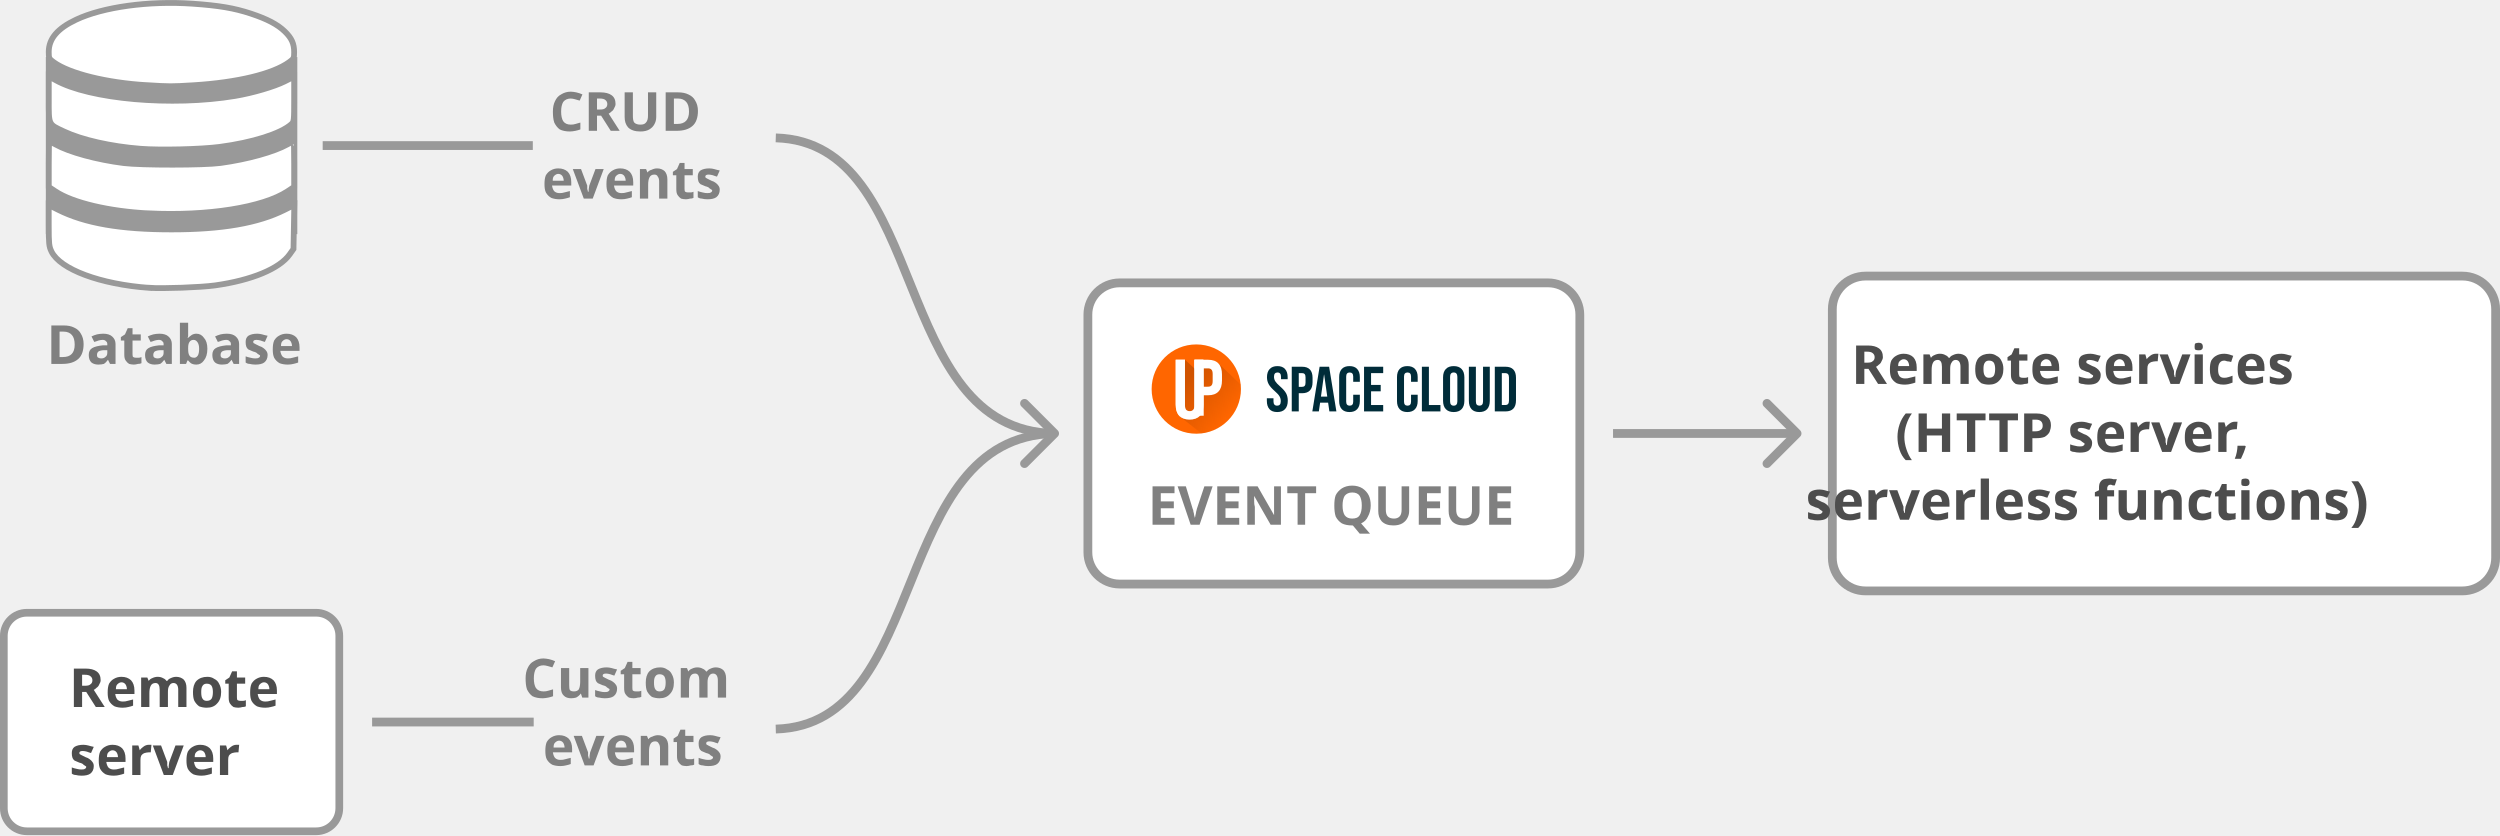
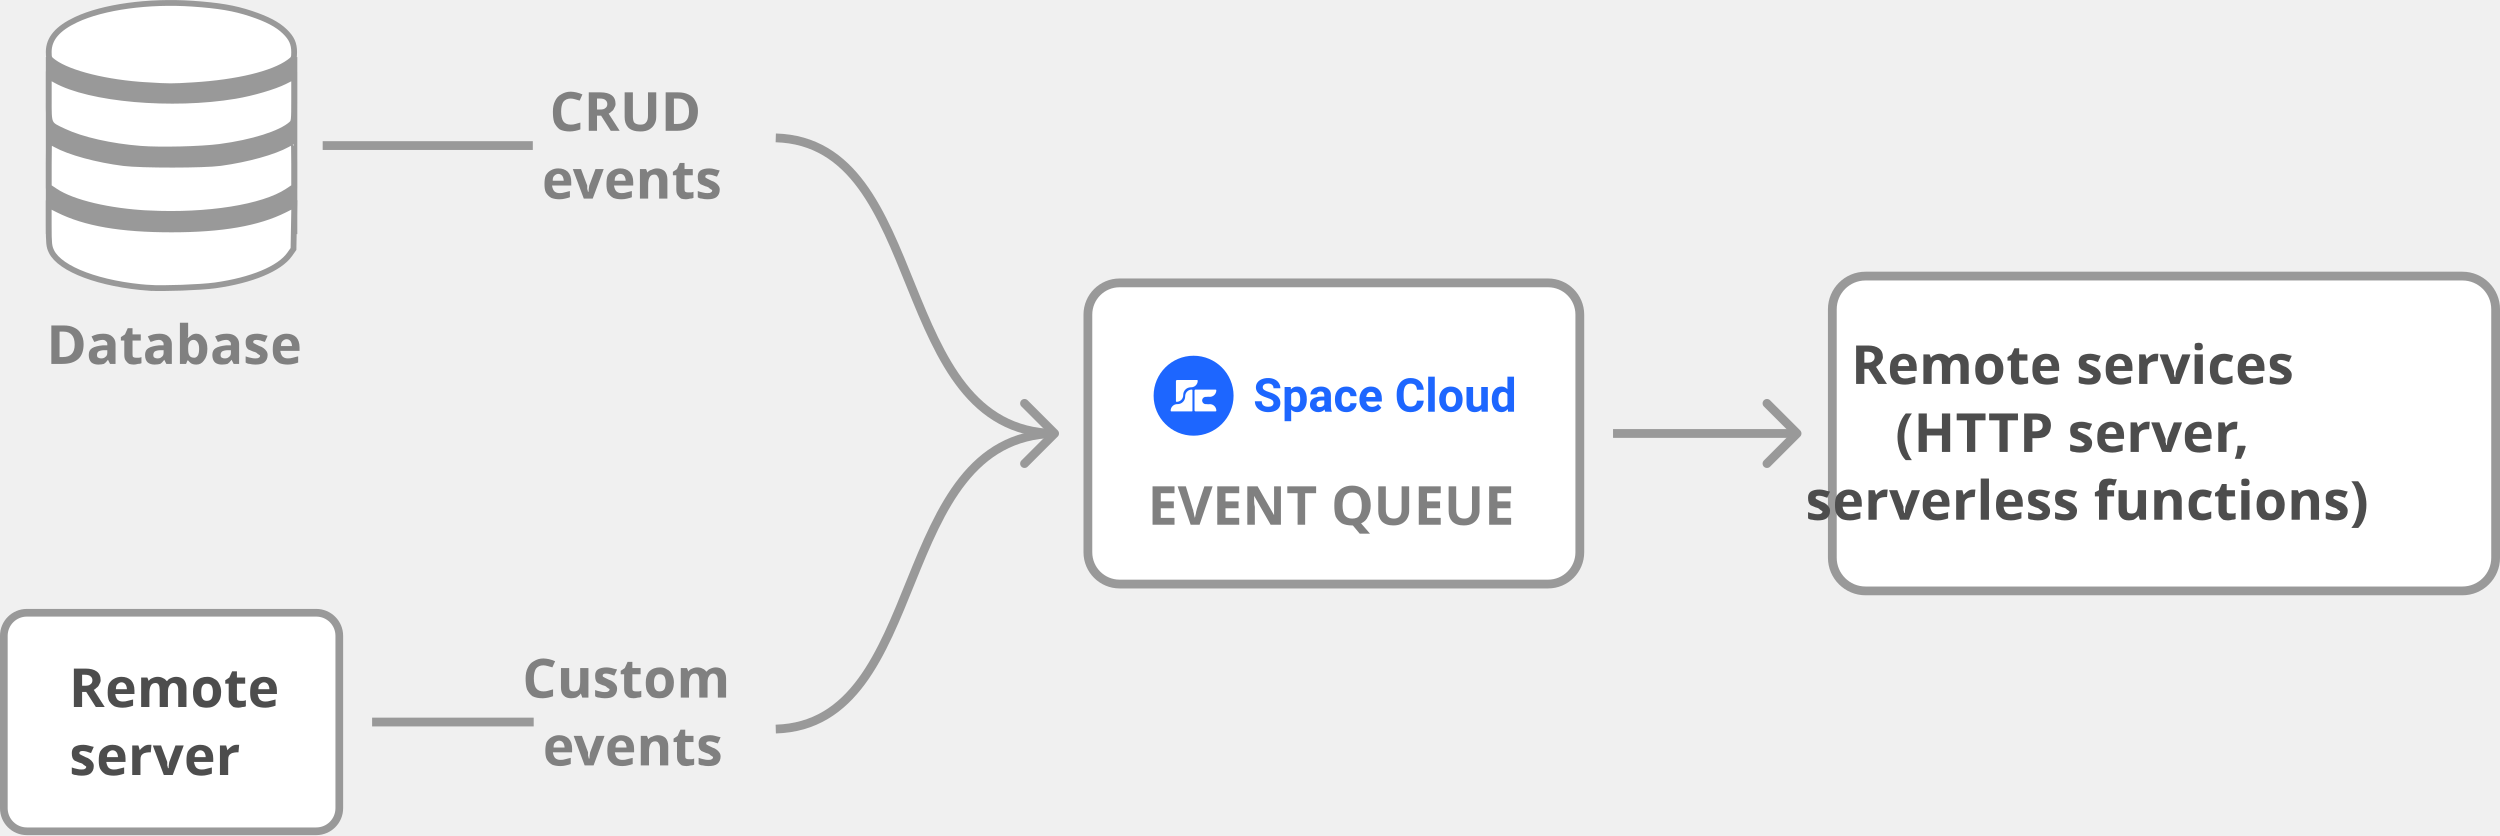
- <svg xmlns="http://www.w3.org/2000/svg" xmlns:xlink="http://www.w3.org/1999/xlink" width="56.893mm" height="19.005mm" viewBox="0 0 56.893 19.005" version="1.1" id="svg4561">
+ <svg xmlns="http://www.w3.org/2000/svg" id="svg4561" version="1.1" viewBox="0 0 56.893 19.005" height="19.005mm" width="56.893mm">
  <defs id="defs4555">
-     <linearGradient xlink:href="#linearGradient1288" id="linearGradient1126" gradientUnits="userSpaceOnUse" gradientTransform="matrix(0.04794261,0,0,0.04794261,-208.6998,33.58507)" x1="-2986.52" y1="-193.761" x2="-2977.239" y2="-179.975" />
-     <linearGradient id="linearGradient1288">
-       <stop style="stop-color:#ffffff;stop-opacity:1" offset="0" id="stop1284" />
-       <stop style="stop-color:#e6e6e6;stop-opacity:1" offset="1" id="stop1286" />
-     </linearGradient>
-     <linearGradient xlink:href="#linearGradient3700" id="linearGradient1128" gradientUnits="userSpaceOnUse" x1="-1619.439" y1="-26.76" x2="-787.737" y2="670.706" />
-     <linearGradient id="linearGradient3700">
-       <stop style="stop-color:#d05300;stop-opacity:1;" offset="0" id="stop3696" />
-       <stop style="stop-color:#d05300;stop-opacity:0;" offset="1" id="stop3698" />
-     </linearGradient>
-     <clipPath clipPathUnits="userSpaceOnUse" id="clipPath3688-9">
-       <circle style="opacity:1;fill:#ff6600;fill-opacity:1;stroke-width:2.468" id="circle3690-8" cx="-1450.72" cy="150.937" r="872.522" />
+     <clipPath id="clipPath3688-9" clipPathUnits="userSpaceOnUse">
+       <circle r="872.522" cy="150.937" cx="-1450.72" id="circle3690-8" style="opacity:1;fill:#ff6600;fill-opacity:1;stroke-width:2.468" />
    </clipPath>
  </defs>
-   <g id="layer1" transform="translate(205.3395,-109.8485)">
-     <g id="g1893" transform="translate(163.4108,-49.42087)">
-       <path id="path1022" d="m -351.096,162.407 c 3.535,0.103 2.568,6.653 6.343,6.727" style="fill:none;stroke:#999999;stroke-width:0.2;stroke-linecap:butt;stroke-linejoin:miter;stroke-miterlimit:4;stroke-dasharray:none;stroke-opacity:1" />
-       <g transform="translate(3.886784)" id="g1576">
-         <text id="text1068" y="167.549" x="-371.579" style="font-style:normal;font-variant:normal;font-weight:bold;font-stretch:normal;font-size:0.582px;line-height:1.25;font-family:Raleway;-inkscape-font-specification:'Raleway Bold';letter-spacing:0px;word-spacing:0px;fill:#808080;fill-opacity:1;stroke:none;stroke-width:0.01" xml:space="preserve">
-           <tspan style="font-size:1.235px;fill:#808080;fill-opacity:1;stroke-width:0.01" y="167.549" x="-371.579" id="tspan1066">Database</tspan>
+   <g transform="translate(205.3395,-109.8485)" id="layer1">
+     <g transform="translate(163.4108,-49.42087)" id="g1893">
+       <path style="fill:none;stroke:#999999;stroke-width:0.2;stroke-linecap:butt;stroke-linejoin:miter;stroke-miterlimit:4;stroke-dasharray:none;stroke-opacity:1" d="m -351.096,162.407 c 3.535,0.103 2.568,6.653 6.343,6.727" id="path1022" />
+       <g id="g1576" transform="translate(3.886784)">
+         <text xml:space="preserve" style="font-style:normal;font-variant:normal;font-weight:bold;font-stretch:normal;font-size:0.582px;line-height:1.25;font-family:Raleway;-inkscape-font-specification:'Raleway Bold';letter-spacing:0px;word-spacing:0px;fill:#808080;fill-opacity:1;stroke:none;stroke-width:0.01" x="-371.579" y="167.549" id="text1068">
+           <tspan id="tspan1066" x="-371.579" y="167.549" style="font-size:1.235px;fill:#808080;fill-opacity:1;stroke-width:0.01">Database</tspan>
        </text>
-         <g transform="translate(-62.32901,70.92334)" id="g1082">
-           <rect style="opacity:1;fill:#999999;fill-opacity:1;stroke:none;stroke-width:0.06;stroke-linecap:round;stroke-linejoin:round;stroke-miterlimit:4;stroke-dasharray:none;stroke-dashoffset:0;stroke-opacity:1" id="rect1078" width="5.723" height="4.03" x="-309.265" y="89.644" />
-           <path style="fill:#ffffff;fill-opacity:1;stroke:#999999;stroke-width:0.132;stroke-miterlimit:4;stroke-dasharray:none;stroke-opacity:1" d="m -306.913,94.897 c -1.113,-0.081 -2.027,-0.421 -2.224,-0.828 -0.055,-0.114 -0.062,-0.177 -0.062,-0.592 v -0.465 l 0.217,0.109 c 0.607,0.305 1.423,0.446 2.575,0.446 1.149,0 1.971,-0.143 2.577,-0.447 l 0.219,-0.11 -0.009,0.501 -0.009,0.501 -0.087,0.123 c -0.23,0.326 -0.864,0.589 -1.697,0.706 -0.325,0.045 -1.192,0.077 -1.5,0.055 z m -0.007,-1.694 c -0.904,-0.045 -1.733,-0.241 -2.126,-0.502 l -0.152,-0.101 V 92.08 c 0,-0.286 0.005,-0.52 0.011,-0.52 0.006,0 0.07,0.033 0.142,0.073 0.315,0.176 0.947,0.348 1.554,0.424 0.402,0.05 1.83,0.049 2.199,-0.002 0.609,-0.083 1.221,-0.253 1.525,-0.423 0.072,-0.04 0.136,-0.073 0.142,-0.073 0.006,0 0.011,0.234 0.011,0.52 v 0.52 l -0.152,0.101 c -0.552,0.366 -1.821,0.568 -3.154,0.502 z m -0.19,-1.471 c -0.675,-0.053 -1.335,-0.202 -1.741,-0.393 -0.363,-0.17 -0.347,-0.138 -0.347,-0.74 v -0.516 l 0.152,0.085 c 0.773,0.435 2.651,0.601 4.087,0.361 0.399,-0.067 0.887,-0.21 1.128,-0.33 l 0.217,-0.109 v 0.512 c 0,0.495 -0.002,0.514 -0.065,0.571 -0.24,0.215 -0.881,0.418 -1.628,0.516 -0.423,0.056 -1.358,0.078 -1.804,0.043 z m 0.138,-1.447 c -0.911,-0.055 -1.752,-0.263 -2.11,-0.521 -0.111,-0.08 -0.117,-0.093 -0.117,-0.235 0,-0.301 0.198,-0.535 0.622,-0.735 0.613,-0.29 1.654,-0.433 2.652,-0.364 0.601,0.042 0.945,0.1 1.324,0.225 0.375,0.124 0.609,0.247 0.775,0.408 0.155,0.151 0.212,0.277 0.212,0.47 0,0.137 -0.007,0.15 -0.117,0.23 -0.369,0.267 -1.18,0.462 -2.171,0.523 -0.516,0.031 -0.533,0.031 -1.07,-0.002 z" id="path1080" />
+         <g id="g1082" transform="translate(-62.32901,70.92334)">
+           <rect y="89.644" x="-309.265" height="4.03" width="5.723" id="rect1078" style="opacity:1;fill:#999999;fill-opacity:1;stroke:none;stroke-width:0.06;stroke-linecap:round;stroke-linejoin:round;stroke-miterlimit:4;stroke-dasharray:none;stroke-dashoffset:0;stroke-opacity:1" />
+           <path id="path1080" d="m -306.913,94.897 c -1.113,-0.081 -2.027,-0.421 -2.224,-0.828 -0.055,-0.114 -0.062,-0.177 -0.062,-0.592 v -0.465 l 0.217,0.109 c 0.607,0.305 1.423,0.446 2.575,0.446 1.149,0 1.971,-0.143 2.577,-0.447 l 0.219,-0.11 -0.009,0.501 -0.009,0.501 -0.087,0.123 c -0.23,0.326 -0.864,0.589 -1.697,0.706 -0.325,0.045 -1.192,0.077 -1.5,0.055 z m -0.007,-1.694 c -0.904,-0.045 -1.733,-0.241 -2.126,-0.502 l -0.152,-0.101 V 92.08 c 0,-0.286 0.005,-0.52 0.011,-0.52 0.006,0 0.07,0.033 0.142,0.073 0.315,0.176 0.947,0.348 1.554,0.424 0.402,0.05 1.83,0.049 2.199,-0.002 0.609,-0.083 1.221,-0.253 1.525,-0.423 0.072,-0.04 0.136,-0.073 0.142,-0.073 0.006,0 0.011,0.234 0.011,0.52 v 0.52 l -0.152,0.101 c -0.552,0.366 -1.821,0.568 -3.154,0.502 z m -0.19,-1.471 c -0.675,-0.053 -1.335,-0.202 -1.741,-0.393 -0.363,-0.17 -0.347,-0.138 -0.347,-0.74 v -0.516 l 0.152,0.085 c 0.773,0.435 2.651,0.601 4.087,0.361 0.399,-0.067 0.887,-0.21 1.128,-0.33 l 0.217,-0.109 v 0.512 c 0,0.495 -0.002,0.514 -0.065,0.571 -0.24,0.215 -0.881,0.418 -1.628,0.516 -0.423,0.056 -1.358,0.078 -1.804,0.043 z m 0.138,-1.447 c -0.911,-0.055 -1.752,-0.263 -2.11,-0.521 -0.111,-0.08 -0.117,-0.093 -0.117,-0.235 0,-0.301 0.198,-0.535 0.622,-0.735 0.613,-0.29 1.654,-0.433 2.652,-0.364 0.601,0.042 0.945,0.1 1.324,0.225 0.375,0.124 0.609,0.247 0.775,0.408 0.155,0.151 0.212,0.277 0.212,0.47 0,0.137 -0.007,0.15 -0.117,0.23 -0.369,0.267 -1.18,0.462 -2.171,0.523 -0.516,0.031 -0.533,0.031 -1.07,-0.002 z" style="fill:#ffffff;fill-opacity:1;stroke:#999999;stroke-width:0.132;stroke-miterlimit:4;stroke-dasharray:none;stroke-opacity:1" />
        </g>
      </g>
-       <text id="text1088" y="162.245" x="-353.84" style="font-style:normal;font-variant:normal;font-weight:bold;font-stretch:normal;font-size:0.582px;line-height:1.25;font-family:Raleway;-inkscape-font-specification:'Raleway Bold';letter-spacing:0px;word-spacing:0px;fill:#808080;fill-opacity:1;stroke:none;stroke-width:0.01" xml:space="preserve">
-         <tspan id="tspan1086" style="font-size:1.235px;text-align:center;text-anchor:middle;fill:#808080;fill-opacity:1;stroke-width:0.01" y="162.245" x="-353.84">CRUD</tspan>
-         <tspan id="tspan1229" style="font-size:1.235px;text-align:center;text-anchor:middle;fill:#808080;fill-opacity:1;stroke-width:0.01" y="163.788" x="-353.84">events</tspan>
+       <text xml:space="preserve" style="font-style:normal;font-variant:normal;font-weight:bold;font-stretch:normal;font-size:0.582px;line-height:1.25;font-family:Raleway;-inkscape-font-specification:'Raleway Bold';letter-spacing:0px;word-spacing:0px;fill:#808080;fill-opacity:1;stroke:none;stroke-width:0.01" x="-353.84" y="162.245" id="text1088">
+         <tspan x="-353.84" y="162.245" style="font-size:1.235px;text-align:center;text-anchor:middle;fill:#808080;fill-opacity:1;stroke-width:0.01" id="tspan1086">CRUD</tspan>
+         <tspan x="-353.84" y="163.788" style="font-size:1.235px;text-align:center;text-anchor:middle;fill:#808080;fill-opacity:1;stroke-width:0.01" id="tspan1229">events</tspan>
      </text>
-       <path style="fill:none;stroke:#999999;stroke-width:0.2;stroke-linecap:butt;stroke-linejoin:miter;stroke-miterlimit:4;stroke-dasharray:none;stroke-opacity:1" d="m -351.096,175.861 c 3.535,-0.103 2.568,-6.653 6.343,-6.727" id="path1114" />
-       <path id="path1116" d="m -361.407,162.582 h 4.782" style="fill:none;stroke:#999999;stroke-width:0.2;stroke-linecap:butt;stroke-linejoin:miter;stroke-miterlimit:4;stroke-dasharray:none;stroke-opacity:1" />
-       <path style="fill:none;stroke:#999999;stroke-width:0.2;stroke-linecap:round;stroke-linejoin:round;stroke-miterlimit:4;stroke-dasharray:none;stroke-opacity:1" d="m -345.435,168.449 0.685,0.685 -0.685,0.685" id="path1118" />
-       <g transform="translate(-0.7124705,13.85576)" id="g1501">
-         <g id="g1423" transform="translate(-8.247172,1.174686)" style="stroke-width:0.2;stroke-miterlimit:4;stroke-dasharray:none">
-           <rect ry="0.755" y="150.522" x="-318.092" height="7.164" width="15.095" id="rect1237" style="opacity:1;fill:#ffffff;fill-opacity:1;stroke:#999999;stroke-width:0.2;stroke-linecap:round;stroke-linejoin:round;stroke-miterlimit:4;stroke-dasharray:none;stroke-dashoffset:0;stroke-opacity:1" />
-           <text id="text1243" y="152.978" x="-310.534" style="font-style:normal;font-variant:normal;font-weight:bold;font-stretch:normal;font-size:1.235px;line-height:1.25;font-family:Raleway;-inkscape-font-specification:'Raleway Bold';letter-spacing:0px;word-spacing:0px;fill:#4d4d4d;fill-opacity:1;stroke:none;stroke-width:0.2;stroke-miterlimit:4;stroke-dasharray:none" xml:space="preserve">
-             <tspan style="font-size:1.235px;text-align:center;text-anchor:middle;fill:#4d4d4d;fill-opacity:1;stroke-width:0.2;stroke-miterlimit:4;stroke-dasharray:none" y="152.978" x="-310.534" id="tspan1241">Remote services</tspan>
-             <tspan id="tspan1253" style="font-size:1.235px;text-align:center;text-anchor:middle;fill:#4d4d4d;fill-opacity:1;stroke-width:0.2;stroke-miterlimit:4;stroke-dasharray:none" y="154.522" x="-310.387">(HTTP server, </tspan>
-             <tspan id="tspan1257" style="font-size:1.235px;text-align:center;text-anchor:middle;fill:#4d4d4d;fill-opacity:1;stroke-width:0.2;stroke-miterlimit:4;stroke-dasharray:none" y="156.065" x="-310.534">serverless functions)</tspan>
+       <path id="path1114" d="m -351.096,175.861 c 3.535,-0.103 2.568,-6.653 6.343,-6.727" style="fill:none;stroke:#999999;stroke-width:0.2;stroke-linecap:butt;stroke-linejoin:miter;stroke-miterlimit:4;stroke-dasharray:none;stroke-opacity:1" />
+       <path style="fill:none;stroke:#999999;stroke-width:0.2;stroke-linecap:butt;stroke-linejoin:miter;stroke-miterlimit:4;stroke-dasharray:none;stroke-opacity:1" d="m -361.407,162.582 h 4.782" id="path1116" />
+       <path id="path1118" d="m -345.435,168.449 0.685,0.685 -0.685,0.685" style="fill:none;stroke:#999999;stroke-width:0.2;stroke-linecap:round;stroke-linejoin:round;stroke-miterlimit:4;stroke-dasharray:none;stroke-opacity:1" />
+       <g id="g1501" transform="translate(-0.7124705,13.85576)">
+         <g style="stroke-width:0.2;stroke-miterlimit:4;stroke-dasharray:none" transform="translate(-8.247172,1.174686)" id="g1423">
+           <rect style="opacity:1;fill:#ffffff;fill-opacity:1;stroke:#999999;stroke-width:0.2;stroke-linecap:round;stroke-linejoin:round;stroke-miterlimit:4;stroke-dasharray:none;stroke-dashoffset:0;stroke-opacity:1" id="rect1237" width="15.095" height="7.164" x="-318.092" y="150.522" ry="0.755" />
+           <text xml:space="preserve" style="font-style:normal;font-variant:normal;font-weight:bold;font-stretch:normal;font-size:1.235px;line-height:1.25;font-family:Raleway;-inkscape-font-specification:'Raleway Bold';letter-spacing:0px;word-spacing:0px;fill:#4d4d4d;fill-opacity:1;stroke:none;stroke-width:0.2;stroke-miterlimit:4;stroke-dasharray:none" x="-310.534" y="152.978" id="text1243">
+             <tspan id="tspan1241" x="-310.534" y="152.978" style="font-size:1.235px;text-align:center;text-anchor:middle;fill:#4d4d4d;fill-opacity:1;stroke-width:0.2;stroke-miterlimit:4;stroke-dasharray:none">Remote services</tspan>
+             <tspan x="-310.387" y="154.522" style="font-size:1.235px;text-align:center;text-anchor:middle;fill:#4d4d4d;fill-opacity:1;stroke-width:0.2;stroke-miterlimit:4;stroke-dasharray:none" id="tspan1253">(HTTP server, </tspan>
+             <tspan x="-310.534" y="156.065" style="font-size:1.235px;text-align:center;text-anchor:middle;fill:#4d4d4d;fill-opacity:1;stroke-width:0.2;stroke-miterlimit:4;stroke-dasharray:none" id="tspan1257">serverless functions)</tspan>
          </text>
        </g>
      </g>
-       <g transform="translate(-0.3340869,13.85576)" id="g1493">
-         <rect style="opacity:1;fill:#ffffff;fill-opacity:1;stroke:#999999;stroke-width:0.2;stroke-linecap:round;stroke-linejoin:round;stroke-miterlimit:4;stroke-dasharray:none;stroke-dashoffset:0;stroke-opacity:1" id="rect1024" width="11.195" height="6.854" x="-343.659" y="151.851" ry="0.722" />
-         <g id="g1060" transform="translate(-6.31649,92.09459)">
-           <g transform="translate(16.53829,37.89116)" id="g1036">
-             <circle style="opacity:1;fill:#ff6600;fill-opacity:1;stroke-width:0.003" id="circle1026" cx="-351.414" cy="24.282" r="1.016" />
-             <path id="path1028" style="font-style:normal;font-variant:normal;font-weight:normal;font-stretch:normal;font-size:medium;line-height:1.25;font-family:'Bebas Neue';-inkscape-font-specification:'Bebas Neue';letter-spacing:0px;word-spacing:0px;fill:url(#linearGradient1126);fill-opacity:1;stroke:none;stroke-width:0.048" d="m -351.567,24.976 q -0.153,0 -0.234,-0.086 -0.081,-0.088 -0.081,-0.251 v -1.024 h 0.211 v 1.039 q 0,0.069 0.027,0.1 0.029,0.031 0.081,0.031 0.052,0 0.079,-0.031 0.029,-0.031 0.029,-0.1 v -1.039 h 0.203 v 1.024 q 0,0.163 -0.081,0.251 -0.081,0.086 -0.234,0.086 z" />
-             <path transform="matrix(0.00116416,0,0,0.00116416,-349.725,24.10641)" clip-path="url(#clipPath3688-9)" id="path1030" d="m -1671.749,-423.537 240.895,223.63 128.717,-170.625 272.401,95.789 2.781,-84.392 536.035,509.457 -5.987,670.526 -727.401,296.348 -544.802,-428.059 z" style="fill:url(#linearGradient1128);fill-opacity:1;stroke:none;stroke-width:0.265px;stroke-linecap:butt;stroke-linejoin:miter;stroke-opacity:1" />
-             <path d="m -351.567,24.976 q -0.153,0 -0.234,-0.086 -0.081,-0.088 -0.081,-0.251 v -1.024 h 0.211 v 1.039 q 0,0.069 0.027,0.1 0.029,0.031 0.081,0.031 0.052,0 0.079,-0.031 0.029,-0.031 0.029,-0.1 v -1.039 h 0.203 v 1.024 q 0,0.163 -0.081,0.251 -0.081,0.086 -0.234,0.086 z" style="font-style:normal;font-variant:normal;font-weight:normal;font-stretch:normal;font-size:medium;line-height:1.25;font-family:'Bebas Neue';-inkscape-font-specification:'Bebas Neue';letter-spacing:0px;word-spacing:0px;fill:#ffffff;fill-opacity:1;stroke:none;stroke-width:0.048" id="path1032" />
-             <path style="font-style:normal;font-variant:normal;font-weight:normal;font-stretch:normal;font-size:medium;line-height:1.25;font-family:'Bebas Neue';-inkscape-font-specification:'Bebas Neue';letter-spacing:0px;word-spacing:0px;fill:#ffffff;fill-opacity:1;stroke:none;stroke-width:0.048" d="m -351.458,23.615 h 0.313 c 0.105,0 0.185,0.029 0.237,0.086 0.053,0.057 0.079,0.141 0.079,0.251 v 0.134 c 0,0.11 -0.026,0.194 -0.079,0.251 -0.053,0.057 -0.132,0.086 -0.237,0.086 h -0.1 v 0.466 h -0.212 z m 0.313,0.613 c 0.035,0 0.06,-0.01 0.077,-0.029 0.018,-0.019 0.027,-0.053 0.027,-0.099 v -0.161 c 0,-0.047 -0.009,-0.08 -0.027,-0.099 -0.017,-0.019 -0.042,-0.029 -0.077,-0.029 h -0.1 v 0.418 z" id="path1034" />
-           </g>
-           <g transform="matrix(0.03669981,0,0,0.03669981,-101.423,-23.1922)" id="g1058" style="font-style:normal;font-variant:normal;font-weight:bold;font-stretch:normal;font-size:39.574px;line-height:1.25;font-family:Raleway;-inkscape-font-specification:'Raleway Bold';letter-spacing:0px;word-spacing:0px;fill:#002c39;fill-opacity:1;stroke:none;stroke-width:2.283" aria-label="SPACE CLOUD">
-             <path id="path1038" style="font-style:normal;font-variant:normal;font-weight:bold;font-stretch:normal;font-family:'Bebas Neue';-inkscape-font-specification:'Bebas Neue Bold';fill:#002c39;fill-opacity:1;stroke-width:2.283" d="m -6310.971,2340.294 q -3.166,0 -4.788,-1.781 -1.623,-1.82 -1.623,-5.184 v -1.583 h 4.116 v 1.9 q 0,2.691 2.256,2.691 1.108,0 1.662,-0.633 0.594,-0.673 0.594,-2.137 0,-1.741 -0.791,-3.047 -0.791,-1.345 -2.928,-3.205 -2.691,-2.374 -3.76,-4.274 -1.069,-1.939 -1.069,-4.353 0,-3.285 1.662,-5.066 1.662,-1.82 4.828,-1.82 3.126,0 4.709,1.82 1.623,1.781 1.623,5.145 v 1.148 h -4.116 v -1.425 q 0,-1.425 -0.554,-2.058 -0.554,-0.673 -1.623,-0.673 -2.176,0 -2.176,2.651 0,1.504 0.791,2.81 0.831,1.306 2.968,3.166 2.731,2.374 3.76,4.314 1.029,1.939 1.029,4.551 0,3.403 -1.702,5.224 -1.662,1.82 -4.868,1.82 z" />
-             <path id="path1040" style="font-style:normal;font-variant:normal;font-weight:bold;font-stretch:normal;font-family:'Bebas Neue';-inkscape-font-specification:'Bebas Neue Bold';fill:#002c39;fill-opacity:1;stroke-width:2.283" d="m -6301.944,2312.196 h 6.411 q 3.245,0 4.868,1.741 1.623,1.741 1.623,5.105 v 2.731 q 0,3.364 -1.623,5.105 -1.623,1.741 -4.868,1.741 h -2.058 v 11.278 h -4.353 z m 6.411,12.466 q 1.069,0 1.583,-0.594 0.554,-0.594 0.554,-2.018 v -3.285 q 0,-1.425 -0.554,-2.018 -0.514,-0.594 -1.583,-0.594 h -2.058 v 8.508 z" />
-             <path id="path1042" style="font-style:normal;font-variant:normal;font-weight:bold;font-stretch:normal;font-family:'Bebas Neue';-inkscape-font-specification:'Bebas Neue Bold';fill:#002c39;fill-opacity:1;stroke-width:2.283" d="m -6284.668,2312.196 h 5.896 l 4.511,27.702 h -4.353 l -0.791,-5.501 v 0.079 h -4.947 l -0.791,5.422 h -4.037 z m 4.749,18.521 -1.939,-13.693 h -0.079 l -1.9,13.693 z" />
-             <path id="path1044" style="font-style:normal;font-variant:normal;font-weight:bold;font-stretch:normal;font-family:'Bebas Neue';-inkscape-font-specification:'Bebas Neue Bold';fill:#002c39;fill-opacity:1;stroke-width:2.283" d="m -6266.13,2340.294 q -3.126,0 -4.788,-1.781 -1.623,-1.781 -1.623,-5.026 v -14.88 q 0,-3.245 1.623,-5.026 1.662,-1.781 4.788,-1.781 3.126,0 4.749,1.781 1.662,1.781 1.662,5.026 v 2.929 h -4.116 v -3.205 q 0,-2.572 -2.177,-2.572 -2.176,0 -2.176,2.572 v 15.473 q 0,2.533 2.176,2.533 2.177,0 2.177,-2.533 v -4.234 h 4.116 v 3.918 q 0,3.245 -1.662,5.026 -1.623,1.781 -4.749,1.781 z" />
-             <path id="path1046" style="font-style:normal;font-variant:normal;font-weight:bold;font-stretch:normal;font-family:'Bebas Neue';-inkscape-font-specification:'Bebas Neue Bold';fill:#002c39;fill-opacity:1;stroke-width:2.283" d="m -6257.114,2312.196 h 11.872 v 3.957 h -7.519 v 7.321 h 5.976 v 3.957 h -5.976 v 8.508 h 7.519 v 3.957 h -11.872 z" />
-             <path id="path1048" style="font-style:normal;font-variant:normal;font-weight:bold;font-stretch:normal;font-family:'Bebas Neue';-inkscape-font-specification:'Bebas Neue Bold';fill:#002c39;fill-opacity:1;stroke-width:2.283" d="m -6230.266,2340.294 q -3.126,0 -4.788,-1.781 -1.623,-1.781 -1.623,-5.026 v -14.88 q 0,-3.245 1.623,-5.026 1.662,-1.781 4.788,-1.781 3.126,0 4.749,1.781 1.662,1.781 1.662,5.026 v 2.929 h -4.116 v -3.205 q 0,-2.572 -2.176,-2.572 -2.177,0 -2.177,2.572 v 15.473 q 0,2.533 2.177,2.533 2.176,0 2.176,-2.533 v -4.234 h 4.116 v 3.918 q 0,3.245 -1.662,5.026 -1.623,1.781 -4.749,1.781 z" />
-             <path id="path1050" style="font-style:normal;font-variant:normal;font-weight:bold;font-stretch:normal;font-family:'Bebas Neue';-inkscape-font-specification:'Bebas Neue Bold';fill:#002c39;fill-opacity:1;stroke-width:2.283" d="m -6221.25,2312.196 h 4.353 v 23.744 h 7.163 v 3.957 h -11.516 z" />
-             <path id="path1052" style="font-style:normal;font-variant:normal;font-weight:bold;font-stretch:normal;font-family:'Bebas Neue';-inkscape-font-specification:'Bebas Neue Bold';fill:#002c39;fill-opacity:1;stroke-width:2.283" d="m -6201.509,2340.294 q -3.205,0 -4.907,-1.82 -1.702,-1.82 -1.702,-5.145 v -14.563 q 0,-3.324 1.702,-5.145 1.702,-1.82 4.907,-1.82 3.205,0 4.907,1.82 1.702,1.82 1.702,5.145 v 14.563 q 0,3.324 -1.702,5.145 -1.702,1.82 -4.907,1.82 z m 0,-3.957 q 2.256,0 2.256,-2.731 v -15.117 q 0,-2.731 -2.256,-2.731 -2.256,0 -2.256,2.731 v 15.117 q 0,2.731 2.256,2.731 z" />
-             <path id="path1054" style="font-style:normal;font-variant:normal;font-weight:bold;font-stretch:normal;font-family:'Bebas Neue';-inkscape-font-specification:'Bebas Neue Bold';fill:#002c39;fill-opacity:1;stroke-width:2.283" d="m -6185.624,2340.294 q -3.166,0 -4.828,-1.781 -1.662,-1.82 -1.662,-5.184 v -21.133 h 4.353 v 21.449 q 0,1.425 0.554,2.058 0.594,0.633 1.662,0.633 1.069,0 1.623,-0.633 0.594,-0.633 0.594,-2.058 v -21.449 h 4.195 v 21.133 q 0,3.364 -1.662,5.184 -1.662,1.781 -4.828,1.781 z" />
-             <path id="path1056" style="font-style:normal;font-variant:normal;font-weight:bold;font-stretch:normal;font-family:'Bebas Neue';-inkscape-font-specification:'Bebas Neue Bold';fill:#002c39;fill-opacity:1;stroke-width:2.283" d="m -6176.034,2312.196 h 6.648 q 3.245,0 4.868,1.741 1.623,1.741 1.623,5.105 v 14.009 q 0,3.364 -1.623,5.105 -1.623,1.741 -4.868,1.741 h -6.648 z m 6.569,23.744 q 1.069,0 1.623,-0.633 0.594,-0.633 0.594,-2.058 v -14.405 q 0,-1.425 -0.594,-2.058 -0.554,-0.633 -1.623,-0.633 h -2.216 v 19.787 z" />
-           </g>
+       <g id="g1493" transform="translate(-0.3340869,13.85576)">
+         <rect ry="0.722" y="151.851" x="-343.659" height="6.854" width="11.195" id="rect1024" style="opacity:1;fill:#ffffff;fill-opacity:1;stroke:#999999;stroke-width:0.2;stroke-linecap:round;stroke-linejoin:round;stroke-miterlimit:4;stroke-dasharray:none;stroke-dashoffset:0;stroke-opacity:1" />
+         <text xml:space="preserve" style="font-style:normal;font-variant:normal;font-weight:bold;font-stretch:normal;font-size:0.574px;line-height:1.25;font-family:Raleway;-inkscape-font-specification:'Raleway Bold';letter-spacing:0px;word-spacing:0px;fill:#808080;fill-opacity:1;stroke:none;stroke-width:0.01" x="-342.298" y="157.355" id="text1286">
+           <tspan x="-342.298" y="157.355" style="font-size:1.218px;fill:#808080;fill-opacity:1;stroke-width:0.01" id="tspan1284">EVENT QUEUE</tspan>
+         </text>
+         <g transform="matrix(0.00236315,0,0,0.00236315,-342.1632,153.5091)" id="g1383" style="fill:none">
+           <circle cx="385" cy="385" r="385" fill="#1d66ff" id="circle1357" />
+           <path fill-rule="evenodd" clip-rule="evenodd" d="M 604,332.364 C 604,367.509 575.51,396 540.363,396 H 517 v 70 h 23.363 C 575.51,466 604,494.491 604,529.636 604,533.151 601.15,536 597.637,536 H 513 404 c -5.523,0 -10,-4.477 -10,-10 v -56 -78 -56 c 0,-5.523 4.477,-10 10,-10 h 109 84.637 c 3.513,0 6.363,2.849 6.363,6.364 z" fill="#ffffff" id="path1359" />
+           <path fill-rule="evenodd" clip-rule="evenodd" d="m 367.637,326 c 3.513,0 6.363,2.849 6.363,6.364 V 470 532 c 0,2.209 -1.791,4 -4,4 H 308 170.363 C 166.85,536 164,533.151 164,529.636 164,494.491 192.49,466 227.637,466 H 231 c 40.316,0 73,-32.683 73,-73 v -3.364 C 304,354.491 332.49,326 367.637,326 Z" fill="#ffffff" id="path1361" />
+           <path fill-rule="evenodd" clip-rule="evenodd" d="M 425,240.364 C 425,275.509 396.51,304 361.363,304 H 358 c -40.297,0 -72.969,32.651 -73,72.941 v 3.423 C 285,415.509 256.51,444 221.363,444 217.85,444 215,441.151 215,437.636 V 300 244 c 0,-5.523 4.477,-10 10,-10 h 56 137.637 c 3.513,0 6.363,2.849 6.363,6.364 z" fill="#ffffff" id="path1363" />
+           <path d="m 467,431 c 0,-19.33 15.67,-35 35,-35 h 36 v 70 h -36 c -19.33,0 -35,-15.67 -35,-35 z" fill="#1d66ff" id="path1365" />
+           <path d="m 1154.46,455.064 c 0,-12.451 -4.4,-21.972 -13.19,-28.564 -8.78,-6.738 -24.6,-13.77 -47.46,-21.094 -22.85,-7.47 -40.94,-14.795 -54.27,-21.972 -36.33,-19.629 -54.491,-46.07 -54.491,-79.322 0,-17.285 4.834,-32.666 14.502,-46.142 9.819,-13.623 23.799,-24.243 41.969,-31.861 18.31,-7.617 38.82,-11.425 61.52,-11.425 22.85,0 43.21,4.174 61.09,12.524 17.87,8.203 31.71,19.849 41.52,34.937 9.97,15.087 14.95,32.226 14.95,51.416 h -65.92 c 0,-14.649 -4.62,-26.001 -13.85,-34.058 -9.22,-8.203 -22.19,-12.305 -38.89,-12.305 -16.11,0 -28.63,3.443 -37.57,10.327 -8.94,6.739 -13.4,15.674 -13.4,26.807 0,10.4 5.2,19.116 15.6,26.147 10.54,7.032 26,13.624 46.36,19.776 37.5,11.279 64.82,25.268 81.96,41.968 17.14,16.699 25.71,37.5 25.71,62.402 0,27.686 -10.48,49.438 -31.43,65.259 -20.94,15.674 -49.14,23.511 -84.59,23.511 -24.61,0 -47.02,-4.468 -67.24,-13.404 -20.21,-9.082 -35.67,-21.46 -46.359,-37.134 -10.546,-15.673 -15.82,-33.837 -15.82,-54.492 h 66.139 c 0,35.303 21.09,52.954 63.28,52.954 15.67,0 27.91,-3.149 36.69,-9.448 8.79,-6.445 13.19,-15.381 13.19,-26.807 z m 320.8,-32.739 c 0,36.621 -8.35,65.991 -25.05,88.111 -16.55,21.972 -38.96,32.959 -67.24,32.959 -24.02,0 -43.43,-8.35 -58.22,-25.049 v 112.06 h -63.5 v -329.15 h 58.88 l 2.2,23.291 c 15.38,-18.457 35.45,-27.686 60.2,-27.686 29.3,0 52.08,10.84 68.34,32.52 16.26,21.68 24.39,51.562 24.39,89.648 z m -63.5,-4.614 c 0,-22.119 -3.96,-39.185 -11.87,-51.196 -7.76,-12.012 -19.11,-18.018 -34.06,-18.018 -19.92,0 -33.61,7.617 -41.08,22.852 v 97.339 c 7.76,15.673 21.6,23.51 41.52,23.51 30.33,0 45.49,-24.829 45.49,-74.487 z M 1652.58,539 c -2.93,-5.713 -5.06,-12.817 -6.37,-21.313 -15.38,17.138 -35.38,25.708 -59.99,25.708 -23.29,0 -42.63,-6.739 -58.01,-20.215 -15.23,-13.477 -22.85,-30.469 -22.85,-50.977 0,-25.195 9.3,-44.531 27.91,-58.008 18.75,-13.476 45.77,-20.288 81.08,-20.434 h 29.22 v -13.623 c 0,-10.987 -2.86,-19.776 -8.57,-26.367 -5.57,-6.592 -14.43,-9.888 -26.59,-9.888 -10.69,0 -19.11,2.563 -25.27,7.69 -6,5.127 -9,12.158 -9,21.094 h -63.51 c 0,-13.77 4.25,-26.514 12.75,-38.232 8.5,-11.719 20.51,-20.874 36.03,-27.466 15.53,-6.739 32.96,-10.108 52.3,-10.108 29.3,0 52.51,7.398 69.65,22.193 17.29,14.648 25.93,35.302 25.93,61.963 v 103.051 c 0.15,22.559 3.3,39.624 9.45,51.197 V 539 Z m -52.52,-44.165 c 9.38,0 18.02,-2.051 25.93,-6.152 7.91,-4.248 13.77,-9.888 17.58,-16.919 v -40.869 h -23.73 c -31.79,0 -48.71,10.986 -50.76,32.959 l -0.22,3.735 c 0,7.91 2.79,14.429 8.35,19.556 5.57,5.126 13.19,7.69 22.85,7.69 z m 254.89,-2.637 c 11.72,0 21.24,-3.222 28.56,-9.668 7.32,-6.445 11.13,-15.014 11.43,-25.708 h 59.54 c -0.14,16.114 -4.54,30.908 -13.18,44.385 -8.64,13.33 -20.51,23.731 -35.6,31.201 -14.94,7.324 -31.49,10.987 -49.66,10.987 -33.98,0 -60.79,-10.767 -80.42,-32.3 -19.62,-21.68 -29.44,-51.563 -29.44,-89.649 v -4.175 c 0,-36.621 9.74,-65.844 29.23,-87.67 19.48,-21.827 46.21,-32.74 80.2,-32.74 29.73,0 53.54,8.496 71.41,25.489 18.01,16.845 27.17,39.331 27.46,67.456 h -59.54 c -0.3,-12.305 -4.11,-22.266 -11.43,-29.883 -7.32,-7.764 -16.99,-11.646 -29,-11.646 -14.8,0 -26,5.42 -33.62,16.26 -7.47,10.693 -11.21,28.125 -11.21,52.295 v 6.592 c 0,24.463 3.74,42.041 11.21,52.734 7.47,10.694 18.82,16.04 34.06,16.04 z m 245.21,51.197 c -34.86,0 -63.28,-10.694 -85.25,-32.081 -21.83,-21.386 -32.74,-49.877 -32.74,-85.473 v -6.153 c 0,-23.876 4.61,-45.19 13.84,-63.94 9.23,-18.896 22.27,-33.398 39.11,-43.506 16.99,-10.254 36.33,-15.381 58.01,-15.381 32.52,0 58.08,10.254 76.68,30.762 18.75,20.508 28.13,49.585 28.13,87.231 v 25.928 h -151.39 c 2.05,15.528 8.2,27.979 18.45,37.354 10.41,9.375 23.52,14.062 39.34,14.062 24.46,0 43.58,-8.862 57.34,-26.587 l 31.21,34.937 c -9.53,13.476 -22.42,24.023 -38.68,31.64 -16.26,7.471 -34.27,11.207 -54.05,11.207 z m -7.25,-195.118 c -12.6,0 -22.85,4.248 -30.76,12.744 -7.77,8.497 -12.75,20.655 -14.94,36.475 h 88.33 v -5.054 c -0.3,-14.062 -4.1,-24.902 -11.43,-32.519 -7.32,-7.764 -17.72,-11.646 -31.2,-11.646 z m 508.67,84.156 c -2.49,34.423 -15.24,61.523 -38.24,81.298 -22.85,19.776 -53.02,29.664 -90.52,29.664 -41.02,0 -73.32,-13.77 -96.9,-41.309 -23.44,-27.686 -35.16,-65.625 -35.16,-113.818 v -19.556 c 0,-30.762 5.42,-57.861 16.26,-81.299 10.84,-23.437 26.3,-41.382 46.36,-53.833 20.22,-12.598 43.66,-18.896 70.32,-18.896 36.91,0 66.65,9.887 89.21,29.663 22.55,19.775 35.59,47.534 39.11,83.276 h -65.92 c -1.61,-20.654 -7.4,-35.596 -17.36,-44.824 -9.81,-9.375 -24.83,-14.063 -45.04,-14.063 -21.98,0 -38.46,7.91 -49.44,23.731 -10.84,15.674 -16.41,40.063 -16.7,73.169 v 24.17 c 0,34.57 5.2,59.839 15.6,75.805 10.55,15.967 27.1,23.951 49.66,23.951 20.36,0 35.52,-4.615 45.48,-13.843 10.11,-9.375 15.89,-23.804 17.36,-43.286 z M 2707.71,539 h -63.73 V 201.5 h 63.73 z m 42.62,-121.069 c 0,-23.584 4.54,-44.605 13.63,-63.062 9.08,-18.457 22.11,-32.739 39.11,-42.847 17.14,-10.107 36.98,-15.161 59.54,-15.161 32.08,0 58.23,9.815 78.44,29.444 20.37,19.629 31.72,46.289 34.06,79.98 l 0.44,16.26 c 0,36.475 -10.18,65.771 -30.54,87.891 -20.36,21.972 -47.68,32.959 -81.96,32.959 -34.28,0 -61.67,-10.987 -82.18,-32.959 -20.36,-21.973 -30.54,-51.856 -30.54,-89.649 z m 63.5,4.614 c 0,22.559 4.25,39.844 12.75,51.855 8.49,11.866 20.65,17.798 36.47,17.798 15.38,0 27.39,-5.859 36.04,-17.578 8.64,-11.865 12.96,-30.762 12.96,-56.689 0,-22.119 -4.32,-39.258 -12.96,-51.416 -8.65,-12.159 -20.8,-18.238 -36.48,-18.238 -15.53,0 -27.54,6.079 -36.03,18.238 -8.5,12.011 -12.75,30.688 -12.75,56.03 z m 343.22,92.285 c -15.68,19.043 -37.36,28.565 -65.04,28.565 -25.49,0 -44.97,-7.325 -58.45,-21.973 -13.33,-14.649 -20.14,-36.109 -20.44,-64.38 V 301.256 h 63.51 v 153.589 c 0,24.756 11.28,37.134 33.83,37.134 21.54,0 36.33,-7.471 44.39,-22.413 v -168.31 h 63.72 V 539 h -59.77 z m 99.53,-96.46 c 0,-37.06 8.28,-66.577 24.83,-88.55 16.7,-21.972 39.48,-32.959 68.34,-32.959 23.14,0 42.26,8.643 57.34,25.928 V 201.5 h 63.73 V 539 h -57.35 l -3.08,-25.269 c -15.82,19.776 -36.18,29.664 -61.08,29.664 -27.98,0 -50.47,-10.987 -67.46,-32.959 -16.85,-22.12 -25.27,-52.808 -25.27,-92.066 z m 63.5,4.614 c 0,22.266 3.88,39.331 11.65,51.197 7.76,11.865 19.04,17.798 33.84,17.798 19.63,0 33.47,-8.277 41.52,-24.83 v -93.823 c -7.91,-16.553 -21.6,-24.829 -41.08,-24.829 -30.62,0 -45.93,24.829 -45.93,74.487 z" fill="#1d66ff" id="path1367" />
        </g>
-         <text id="text1286" y="157.355" x="-342.298" style="font-style:normal;font-variant:normal;font-weight:bold;font-stretch:normal;font-size:0.574px;line-height:1.25;font-family:Raleway;-inkscape-font-specification:'Raleway Bold';letter-spacing:0px;word-spacing:0px;fill:#808080;fill-opacity:1;stroke:none;stroke-width:0.01" xml:space="preserve">
-           <tspan id="tspan1284" style="font-size:1.218px;fill:#808080;fill-opacity:1;stroke-width:0.01" y="157.355" x="-342.298">EVENT QUEUE</tspan>
+       </g>
+       <g id="g1582" transform="translate(4.582961)">
+         <rect style="opacity:1;fill:#ffffff;fill-opacity:1;stroke:#999999;stroke-width:0.175;stroke-linecap:round;stroke-linejoin:round;stroke-miterlimit:4;stroke-dasharray:none;stroke-dashoffset:0;stroke-opacity:1" id="rect1094" width="7.634" height="4.973" x="-373.246" y="173.214" ry="0.524" />
+         <text xml:space="preserve" style="font-style:normal;font-variant:normal;font-weight:bold;font-stretch:normal;font-size:1.235px;line-height:1.25;font-family:Raleway;-inkscape-font-specification:'Raleway Bold';letter-spacing:0px;word-spacing:0px;fill:#4d4d4d;fill-opacity:1;stroke:none;stroke-width:0.006" x="-371.762" y="175.361" id="text1100">
+           <tspan id="tspan1096" x="-371.762" y="175.361" style="font-size:1.235px;fill:#4d4d4d;fill-opacity:1;stroke-width:0.006">Remote</tspan>
+           <tspan id="tspan1098" x="-371.762" y="176.905" style="font-size:1.235px;fill:#4d4d4d;fill-opacity:1;stroke-width:0.006">server</tspan>
        </text>
      </g>
-       <g transform="translate(4.582961)" id="g1582">
-         <rect ry="0.524" y="173.214" x="-373.246" height="4.973" width="7.634" id="rect1094" style="opacity:1;fill:#ffffff;fill-opacity:1;stroke:#999999;stroke-width:0.175;stroke-linecap:round;stroke-linejoin:round;stroke-miterlimit:4;stroke-dasharray:none;stroke-dashoffset:0;stroke-opacity:1" />
-         <text id="text1100" y="175.361" x="-371.762" style="font-style:normal;font-variant:normal;font-weight:bold;font-stretch:normal;font-size:1.235px;line-height:1.25;font-family:Raleway;-inkscape-font-specification:'Raleway Bold';letter-spacing:0px;word-spacing:0px;fill:#4d4d4d;fill-opacity:1;stroke:none;stroke-width:0.006" xml:space="preserve">
-           <tspan style="font-size:1.235px;fill:#4d4d4d;fill-opacity:1;stroke-width:0.006" y="175.361" x="-371.762" id="tspan1096">Remote</tspan>
-           <tspan style="font-size:1.235px;fill:#4d4d4d;fill-opacity:1;stroke-width:0.006" y="176.905" x="-371.762" id="tspan1098">server</tspan>
-         </text>
-       </g>
-       <text xml:space="preserve" style="font-style:normal;font-variant:normal;font-weight:bold;font-stretch:normal;font-size:0.582px;line-height:1.25;font-family:Raleway;-inkscape-font-specification:'Raleway Bold';letter-spacing:0px;word-spacing:0px;fill:#808080;fill-opacity:1;stroke:none;stroke-width:0.01" x="-353.823" y="175.143" id="text1235">
-         <tspan x="-353.823" y="175.143" style="font-size:1.235px;text-align:center;text-anchor:middle;fill:#808080;fill-opacity:1;stroke-width:0.01" id="tspan1231">Custom</tspan>
-         <tspan x="-353.823" y="176.686" style="font-size:1.235px;text-align:center;text-anchor:middle;fill:#808080;fill-opacity:1;stroke-width:0.01" id="tspan1233">events</tspan>
+       <text id="text1235" y="175.143" x="-353.823" style="font-style:normal;font-variant:normal;font-weight:bold;font-stretch:normal;font-size:0.582px;line-height:1.25;font-family:Raleway;-inkscape-font-specification:'Raleway Bold';letter-spacing:0px;word-spacing:0px;fill:#808080;fill-opacity:1;stroke:none;stroke-width:0.01" xml:space="preserve">
+         <tspan id="tspan1231" style="font-size:1.235px;text-align:center;text-anchor:middle;fill:#808080;fill-opacity:1;stroke-width:0.01" y="175.143" x="-353.823">Custom</tspan>
+         <tspan id="tspan1233" style="font-size:1.235px;text-align:center;text-anchor:middle;fill:#808080;fill-opacity:1;stroke-width:0.01" y="176.686" x="-353.823">events</tspan>
      </text>
-       <path style="fill:none;stroke:#999999;stroke-width:0.2;stroke-linecap:butt;stroke-linejoin:miter;stroke-miterlimit:4;stroke-dasharray:none;stroke-opacity:1" d="m -360.282,175.701 h 3.677" id="path1358" />
-       <path style="fill:none;stroke:#999999;stroke-width:0.2;stroke-linecap:butt;stroke-linejoin:miter;stroke-miterlimit:4;stroke-dasharray:none;stroke-opacity:1" d="m -332.042,169.134 h 4.188" id="path1425" />
-       <path id="path1427" d="m -328.539,168.449 0.685,0.685 -0.685,0.685" style="fill:none;stroke:#999999;stroke-width:0.2;stroke-linecap:round;stroke-linejoin:round;stroke-miterlimit:4;stroke-dasharray:none;stroke-opacity:1" />
+       <path id="path1358" d="m -360.282,175.701 h 3.677" style="fill:none;stroke:#999999;stroke-width:0.2;stroke-linecap:butt;stroke-linejoin:miter;stroke-miterlimit:4;stroke-dasharray:none;stroke-opacity:1" />
+       <path id="path1425" d="m -332.042,169.134 h 4.188" style="fill:none;stroke:#999999;stroke-width:0.2;stroke-linecap:butt;stroke-linejoin:miter;stroke-miterlimit:4;stroke-dasharray:none;stroke-opacity:1" />
+       <path style="fill:none;stroke:#999999;stroke-width:0.2;stroke-linecap:round;stroke-linejoin:round;stroke-miterlimit:4;stroke-dasharray:none;stroke-opacity:1" d="m -328.539,168.449 0.685,0.685 -0.685,0.685" id="path1427" />
    </g>
  </g>
</svg>
